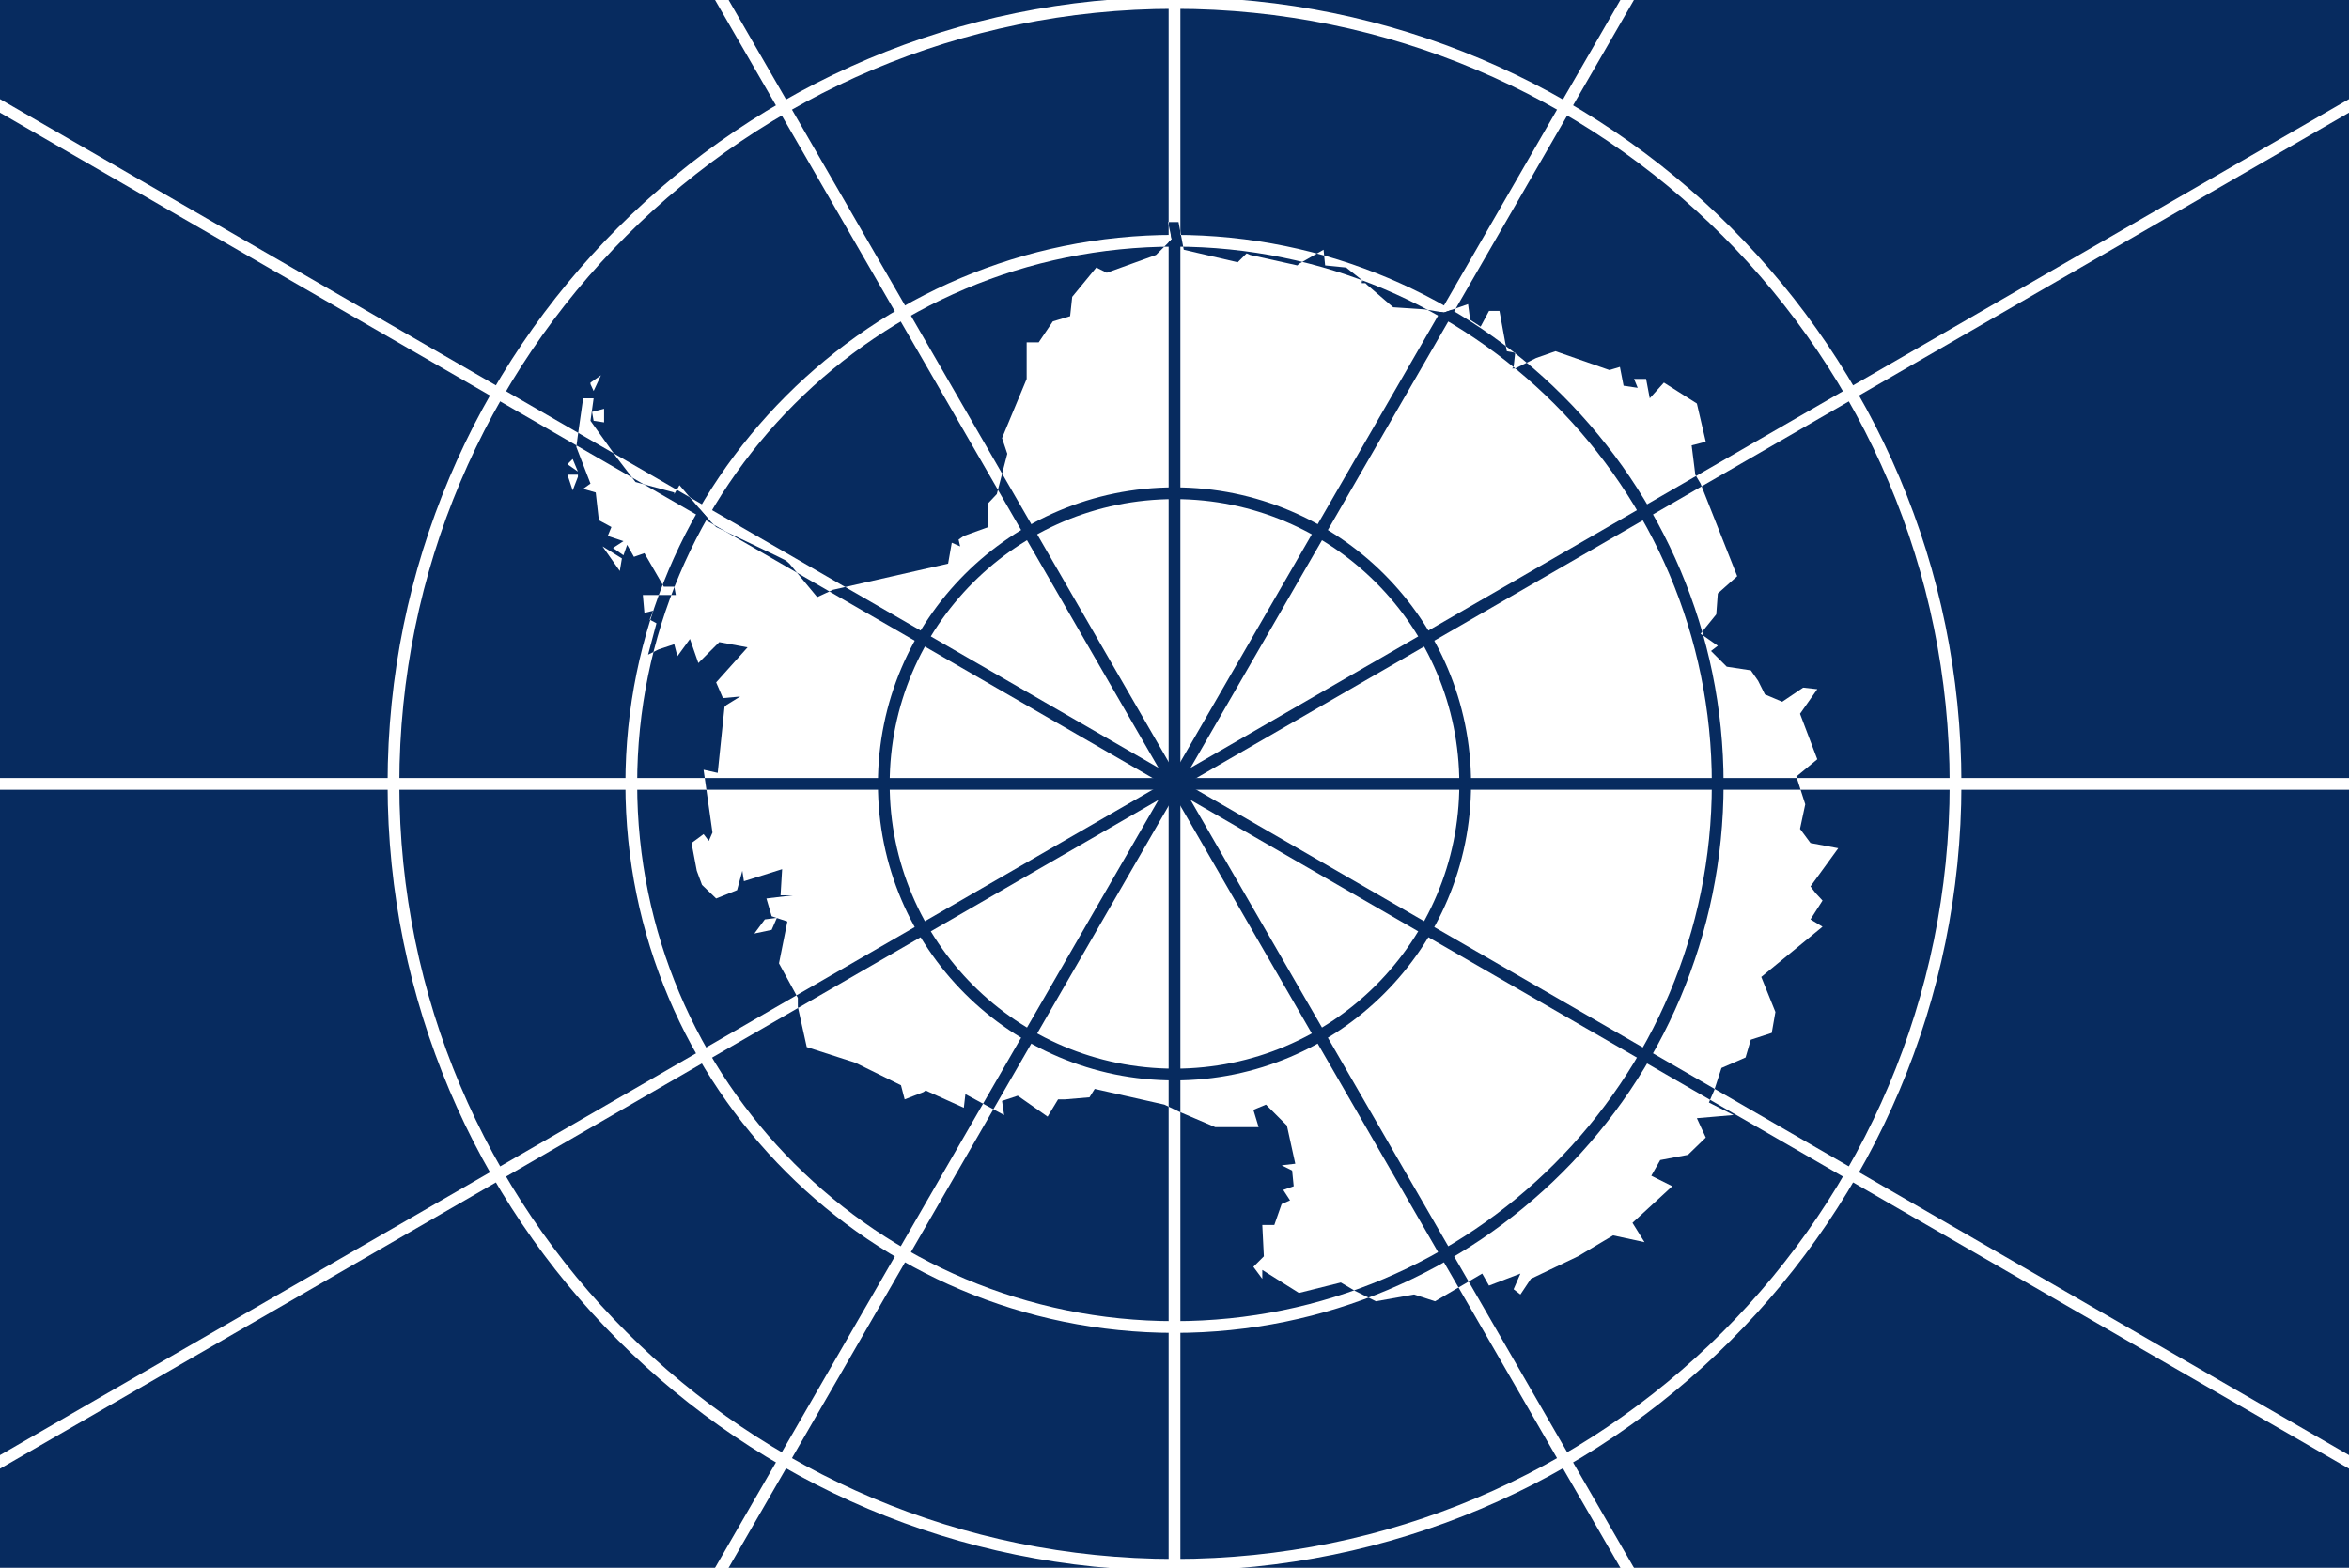
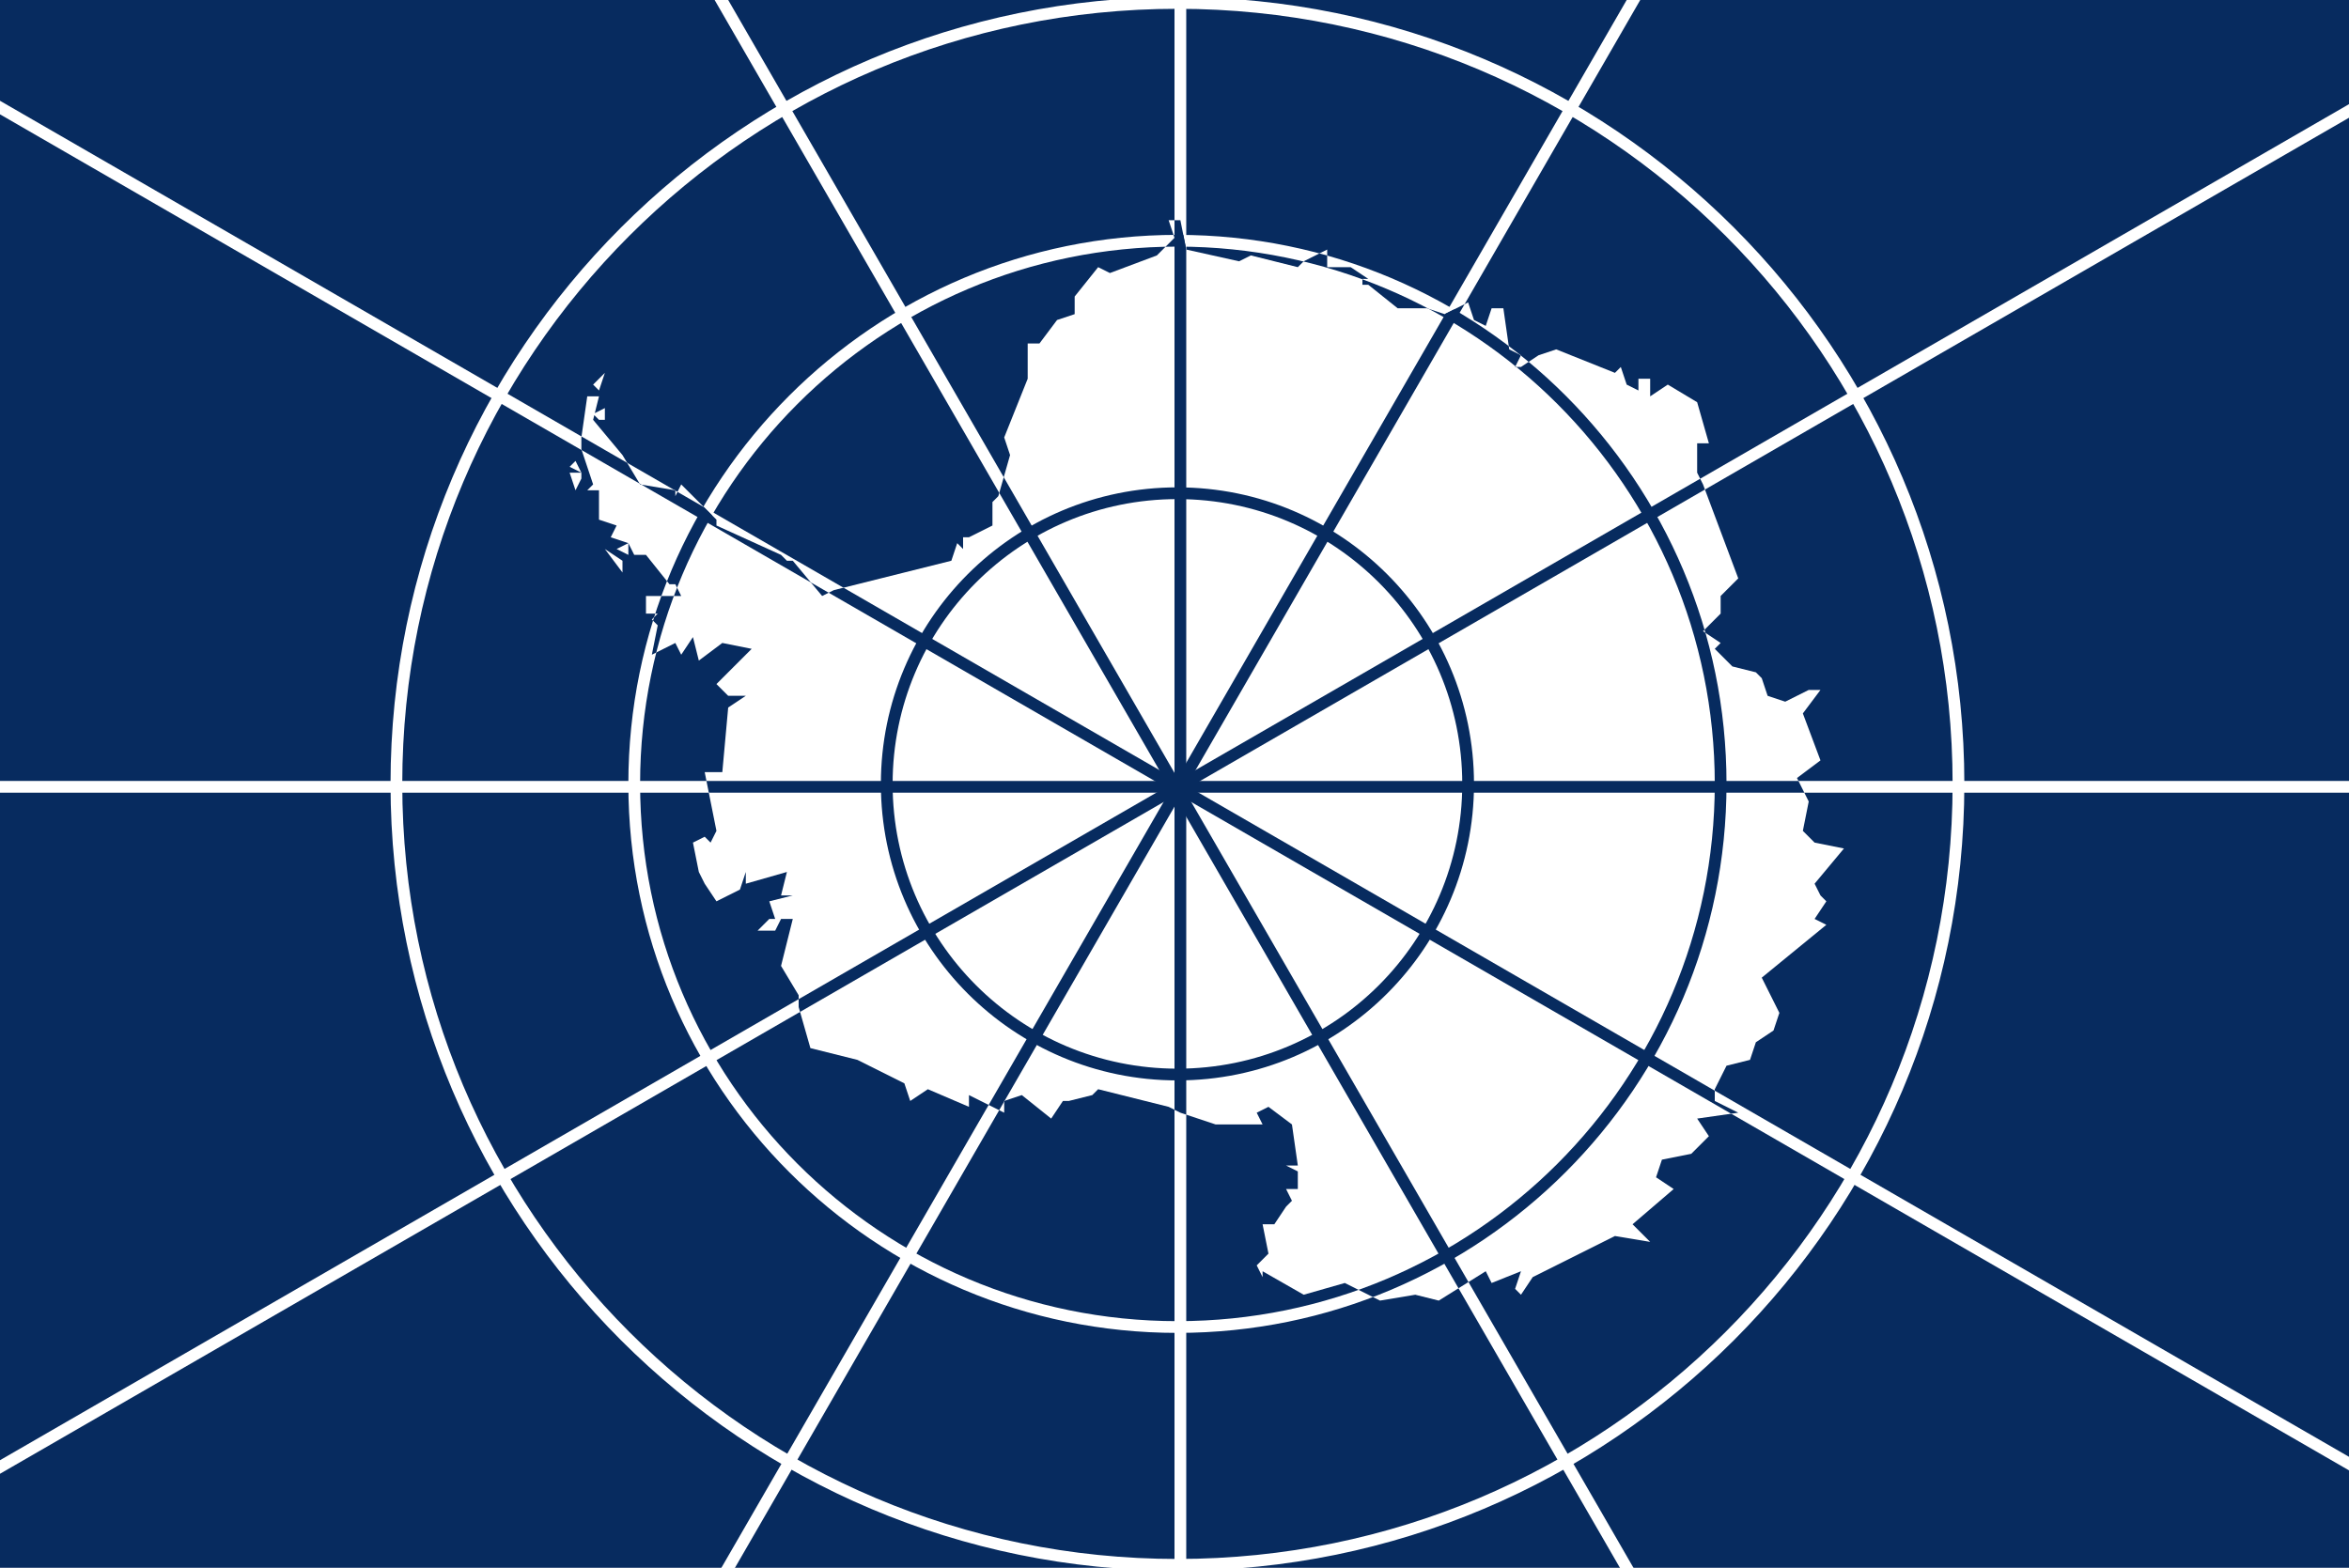
- <svg xmlns="http://www.w3.org/2000/svg" xmlns:xlink="http://www.w3.org/1999/xlink" version="1.0" width="400" height="267" viewBox="-66.5 0 400 267" id="svg2">
-   <defs id="defs6">
-     <g id="lines" style="fill:none">
-       <circle cx="133.5" cy="133.5" r="49.5" id="circle9" />
-       <circle cx="133.5" cy="133.5" r="92.5" id="circle11" />
-       <circle cx="133.5" cy="133.5" r="133" id="circle13" />
-       <path d="M -100,133.5 H 367 M 133.5,-100 v 467" id="axes" />
-       <use transform="matrix(0.8660254,0.5,-0.5,0.8660254,84.63561,-48.86439)" id="use16" x="0" y="0" width="400" height="267" xlink:href="#axes" />
-       <use transform="matrix(0.5,0.8660254,-0.8660254,0.5,182.3644,-48.86439)" id="use18" x="0" y="0" width="400" height="267" xlink:href="#axes" />
+ <svg xmlns="http://www.w3.org/2000/svg" xmlns:xlink="http://www.w3.org/1999/xlink" viewBox="-67 0 400 267">
+   <defs>
+     <clipPath id="d">
+       <use width="400" height="267" xlink:href="#a" />
+     </clipPath>
+     <path id="a" fill="#fff" d="M146 45zm18 176l-2-1-7 2-7-4v1l-1-2 2-2-1-5h2l2-3 1-1-1-2h2v-3l-2-1h2l-1-7-4-3-2 1 1 2h-8l-6-2-2-1-12-3-1 1-4 1h-1l-2 3-5-4-3 1v2l-6-3v2l-7-3-3 2-1-3-8-4-8-2-2-7v-2l-3-5 2-8h-3l-1-3 4-1h-2l1-4-7 2v-2l-1 3-4 2-2-3-1-2-1-5 2-1 1 1 1-2-2-10h3l1-11 3-2h-3l-2-2 6-6-5-1-4 3-1-4-2 3-1-2-2 1-2 1 1-5-1-1 1-1h-2v-3h6l-1-2h-1l-4-5h-2l-1-2v2l-2-1 2-1-3-1 1-2-3-1v-5h-2l1-1-2-6v-2l1-7h2l-1 4 5 6 3 5 6 1v1l1-2 4 4 2 2v1l11 5 1 1h1l5 6 2-1 20-5 1-3 1 1v-2h1l4-2v-4l1-1 2-7-1-3 4-10v-6h2l3-4 3-1v-3l4-5 2 1 8-3 1-1 2-2-1-3h2l1 5 9 2 2-1 8 2 1-1 4-2v3h4l3 2v1l5 4h5l3 1 4-2 1 3 2 1 1-3h2l1 7 2 1-1 2h1l3-2 3-1 10 4 1-1 1 3 2 1v-2h2v3l3-2 5 3 2 7h-2v5l1 2 6 16-3 3v3l-3 3 3 2-1 1 3 3 4 1 1 1 1 3 3 1 4-2h2l-3 4 3 8-4 3 2 4-1 5 2 2 5 1-5 6 1 2 1 1-2 3 2 1-11 9 3 6-1 3-3 2-1 3-4 1-2 4v2l4 2-7 1 2 3-3 3-5 1-1 3 3 2-7 6 3 3-6-1-6 3-8 4-2 3-1-1 1-3-5 2-1-2-8 5-4-1-6 1-2-1m0-172v-1h-1v1h1zm-2 171l2 1-2-1zm0 0l2 1M39 99v-2l-3-2 3 4zm-7-17h-2l1 3 1-2v-1zm-1-2l-1 1 2 1-1-2zm8 19v-2l-3-2 3 4zm-7-17h-2l1 3 1-2v-1zm-1-2l-1 1 2 1-1-2zm8 19v-2l-3-2 3 4zm-7-17h-2l1 3 1-2v-1zm-1-2l-1 1 2 1-1-2zm5-7v-2l-2 1 1 1h1zm-2-6l1 1 1-3-2 2zm2 6v-2l-2 1 1 1h1zm-2-6l1 1 1-3-2 2zm2 6v-2l-2 1 1 1h1zm-2-6l1 1 1-3-2 2zm32 91h-2l-2 2h3l1-2zm0 0h-2l-2 2h3l1-2zm0 0h-2l-2 2h3l1-2zm2-61h-1l-1-1 1 1h1z" transform="translate(0 -1.5)" />
+     <g id="c" fill="none">
+       <circle cx="133.5" cy="133.5" r="49.5" />
+       <circle cx="133.5" cy="133.5" r="92.5" />
+       <circle cx="133.5" cy="133.5" r="133" />
+       <path id="b" d="M-100 134h467M134-100v467" />
+       <use width="400" height="267" transform="rotate(30 133.5 133.5)" xlink:href="#b" />
+       <use width="400" height="267" transform="rotate(60 133.5 133.5)" xlink:href="#b" />
    </g>
-     <path d="m 146.396,44.921 -0.624,-0.267 0.624,0.267 z m 17.833,176.421 -2.407,-1.426 -7.133,1.782 -6.241,-3.92 0,1.515 -1.516,-2.049 1.783,-1.782 -0.267,-5.346 2.051,0 1.248,-3.564 1.427,-0.624 -1.159,-1.782 1.783,-0.624 -0.267,-2.673 -1.783,-0.891 2.318,-0.267 -1.427,-6.504 -3.567,-3.564 -2.14,0.891 0.892,2.94 -7.401,0 -6.241,-2.673 -2.407,-1.158 -11.859,-2.673 -0.892,1.426 -4.191,0.356 -1.159,0 -1.783,2.94 -5.082,-3.564 -2.675,0.891 0.357,2.406 -6.598,-3.564 -0.267,2.317 -6.509,-2.94 -0.357,0.267 -3.21,1.247 -0.624,-2.406 -7.757,-3.831 -8.292,-2.673 -1.516,-6.861 0,-1.515 -3.21,-5.881 1.427,-7.128 -2.675,-0.891 -0.892,-3.029 4.458,-0.535 -2.051,0 0.267,-4.455 -6.509,2.049 -0.267,-1.782 -0.892,3.297 -3.567,1.426 -2.407,-2.317 -0.892,-2.406 -0.892,-4.722 2.051,-1.515 0.892,1.158 0.624,-1.426 -1.516,-10.692 2.407,0.535 1.159,-11.227 0.357,-0.356 2.318,-1.426 -2.942,0.267 -1.159,-2.673 5.35,-5.97 -4.815,-0.891 -3.567,3.564 -1.427,-4.099 -2.14,2.94 -0.535,-2.049 -2.675,0.891 -1.783,0.891 1.427,-5.346 -1.159,-0.624 0.624,-1.515 -1.516,0.356 -0.267,-3.029 5.617,0 -0.267,-1.426 -1.783,0 -3.299,-5.702 -1.783,0.624 -1.159,-2.049 -0.624,1.782 -1.783,-1.247 1.783,-1.158 -2.675,-0.891 0.624,-1.515 -2.14,-1.158 -0.535,-4.722 -2.14,-0.624 1.248,-0.891 -2.407,-6.237 0.267,-2.049 0.892,-6.237 1.783,0 -0.535,3.831 4.458,6.237 3.21,4.188 6.598,1.782 0,0.267 0.892,-1.515 3.567,4.188 1.783,2.049 0.892,0.891 10.075,4.811 1.783,0.891 0.624,0.535 4.726,5.702 2.675,-1.247 19.616,-4.455 0.624,-3.564 1.427,0.624 -0.267,-1.158 0.892,-0.624 4.191,-1.515 0,-4.099 1.427,-1.515 1.783,-6.861 -0.892,-2.673 4.191,-10.068 0,-1.515 0,-4.722 2.051,0 2.407,-3.564 2.942,-0.891 0.357,-3.297 4.101,-4.99 1.783,0.891 8.381,-3.029 0.892,-0.891 1.783,-1.782 -0.624,-2.94 1.783,0 0.892,4.722 9.184,2.138 1.516,-1.515 0.624,0.267 8.025,1.782 0.267,-0.267 4.191,-2.406 0.267,2.673 3.567,0.356 2.942,2.317 0.624,0.624 4.458,3.831 5.35,0.356 3.299,0.535 4.101,-1.426 0.357,2.673 1.783,1.158 1.427,-2.673 1.783,0 1.248,6.861 1.427,0.267 -0.267,2.406 -0.268,0.267 0.535,0 3.567,-1.782 3.299,-1.158 9.184,3.208 1.783,-0.535 0.624,3.208 2.407,0.356 -0.624,-1.515 2.051,0 0.624,3.297 2.407,-2.673 5.617,3.564 1.516,6.504 -2.407,0.624 0.624,4.99 0.892,1.515 6.241,15.771 -3.299,2.94 -0.267,3.564 -2.675,3.297 2.942,2.049 -1.159,0.891 2.675,2.673 4.101,0.624 1.248,1.782 1.159,2.317 2.942,1.247 3.567,-2.406 2.407,0.267 -2.942,4.188 2.942,7.752 -3.567,2.94 1.516,4.722 -0.892,4.188 1.783,2.406 4.726,0.891 -4.726,6.504 0.892,1.158 1.159,1.247 -2.051,3.208 2.051,1.247 -10.432,8.554 2.407,5.97 -0.624,3.564 -3.567,1.158 -0.892,3.029 -4.101,1.782 -1.248,3.831 -0.892,2.049 4.191,2.138 -6.241,0.535 1.516,3.297 -3.032,2.94 -4.726,0.891 -1.516,2.673 3.567,1.782 -6.776,6.237 2.051,3.297 -5.35,-1.158 -5.974,3.564 -8.025,3.831 -1.783,2.673 -1.159,-0.891 1.159,-2.673 -5.35,2.049 -1.159,-2.049 -8.025,4.722 -3.567,-1.158 -6.509,1.158 -1.783,-0.891 m 0.267,-172.233 -0.624,-0.624 -0.267,0 0,0.356 0.624,0 0.267,0.267 0,0 z m -2.051,171.342 1.783,0.891 -1.783,-0.891 z m 0,0 1.783,0.891 M 39.044,98.739 l 0.357,-2.138 -3.299,-2.049 2.942,4.188 -3e-6,0 z m -7.133,-16.395 -1.783,0 0.892,2.673 0.892,-2.317 0,-0.356 0,0 z m -0.892,-2.673 -0.892,0.891 1.783,1.247 -0.892,-2.138 z m 8.025,19.068 0.357,-2.138 -3.299,-2.049 2.942,4.188 0,0 z m -7.133,-16.395 -1.783,0 0.892,2.673 0.892,-2.317 0,-0.356 0,0 z m -0.892,-2.673 -0.892,0.891 1.783,1.247 -0.892,-2.138 z m 8.025,19.068 0.357,-2.138 -3.299,-2.049 2.942,4.188 -3e-6,0 z m -7.133,-16.395 -1.783,0 0.892,2.673 0.892,-2.317 0,-0.356 0,0 z m -0.892,-2.673 -0.892,0.891 1.783,1.247 -0.892,-2.138 z m 5.35,-6.237 0,-2.317 -2.051,0.535 0.267,1.515 1.783,0.267 0,0 z m -2.318,-6.504 0.535,1.158 1.248,-2.673 -1.783,1.247 0,0.267 0,0 z m 2.318,6.504 0,-2.317 -2.051,0.535 0.267,1.515 1.783,0.267 0,0 z m -2.318,-6.504 0.535,1.158 1.248,-2.673 -1.783,1.247 0,0.267 0,0 z m 2.318,6.504 0,-2.317 -2.051,0.535 0.267,1.515 1.783,0.267 0,0 z m -2.318,-6.504 0.535,1.158 1.248,-2.673 -1.783,1.247 0,0.267 0,0 z m 31.742,90.883 -2.051,0.267 -1.783,2.406 2.942,-0.624 0.892,-2.049 0,0 z m 0,0 -2.051,0.267 -1.783,2.406 2.942,-0.624 0.892,-2.049 0,0 z m 0,0 -2.051,0.267 -1.783,2.406 2.942,-0.624 0.892,-2.049 0,0 z m 2.14,-60.321 -0.624,-0.535 -1.783,-0.891 1.783,0.891 0.624,0.535 z" transform="translate(0,-1.5)" id="antarctica" style="fill:#ffffff" />
-     <clipPath id="clip">
-       <use id="use22" x="0" y="0" width="400" height="267" xlink:href="#antarctica" />
-     </clipPath>
  </defs>
-   <rect width="400" height="267" x="-66.5" y="0" id="fondo" style="fill:#072b5f;fill-opacity:1" />
-   <use id="use25" style="stroke:#ffffff;stroke-width:2;stroke-miterlimit:4;stroke-dasharray:none" x="0" y="0" width="400" height="267" xlink:href="#lines" />
-   <use id="use27" x="0" y="0" width="400" height="267" xlink:href="#antarctica" />
-   <use clip-path="url(#clip)" id="use29" style="stroke:#072b5f;stroke-width:2;stroke-miterlimit:4;stroke-opacity:1;stroke-dasharray:none" x="0" y="0" width="400" height="267" xlink:href="#lines" />
+   <path fill="#072b5f" d="M-67 0h400v267H-67z" />
+   <use width="400" height="267" stroke="#fff" stroke-width="2" xlink:href="#c" />
+   <use width="400" height="267" xlink:href="#a" />
+   <use width="400" height="267" stroke="#072b5f" stroke-width="2" clip-path="url(#d)" xlink:href="#c" />
</svg>
